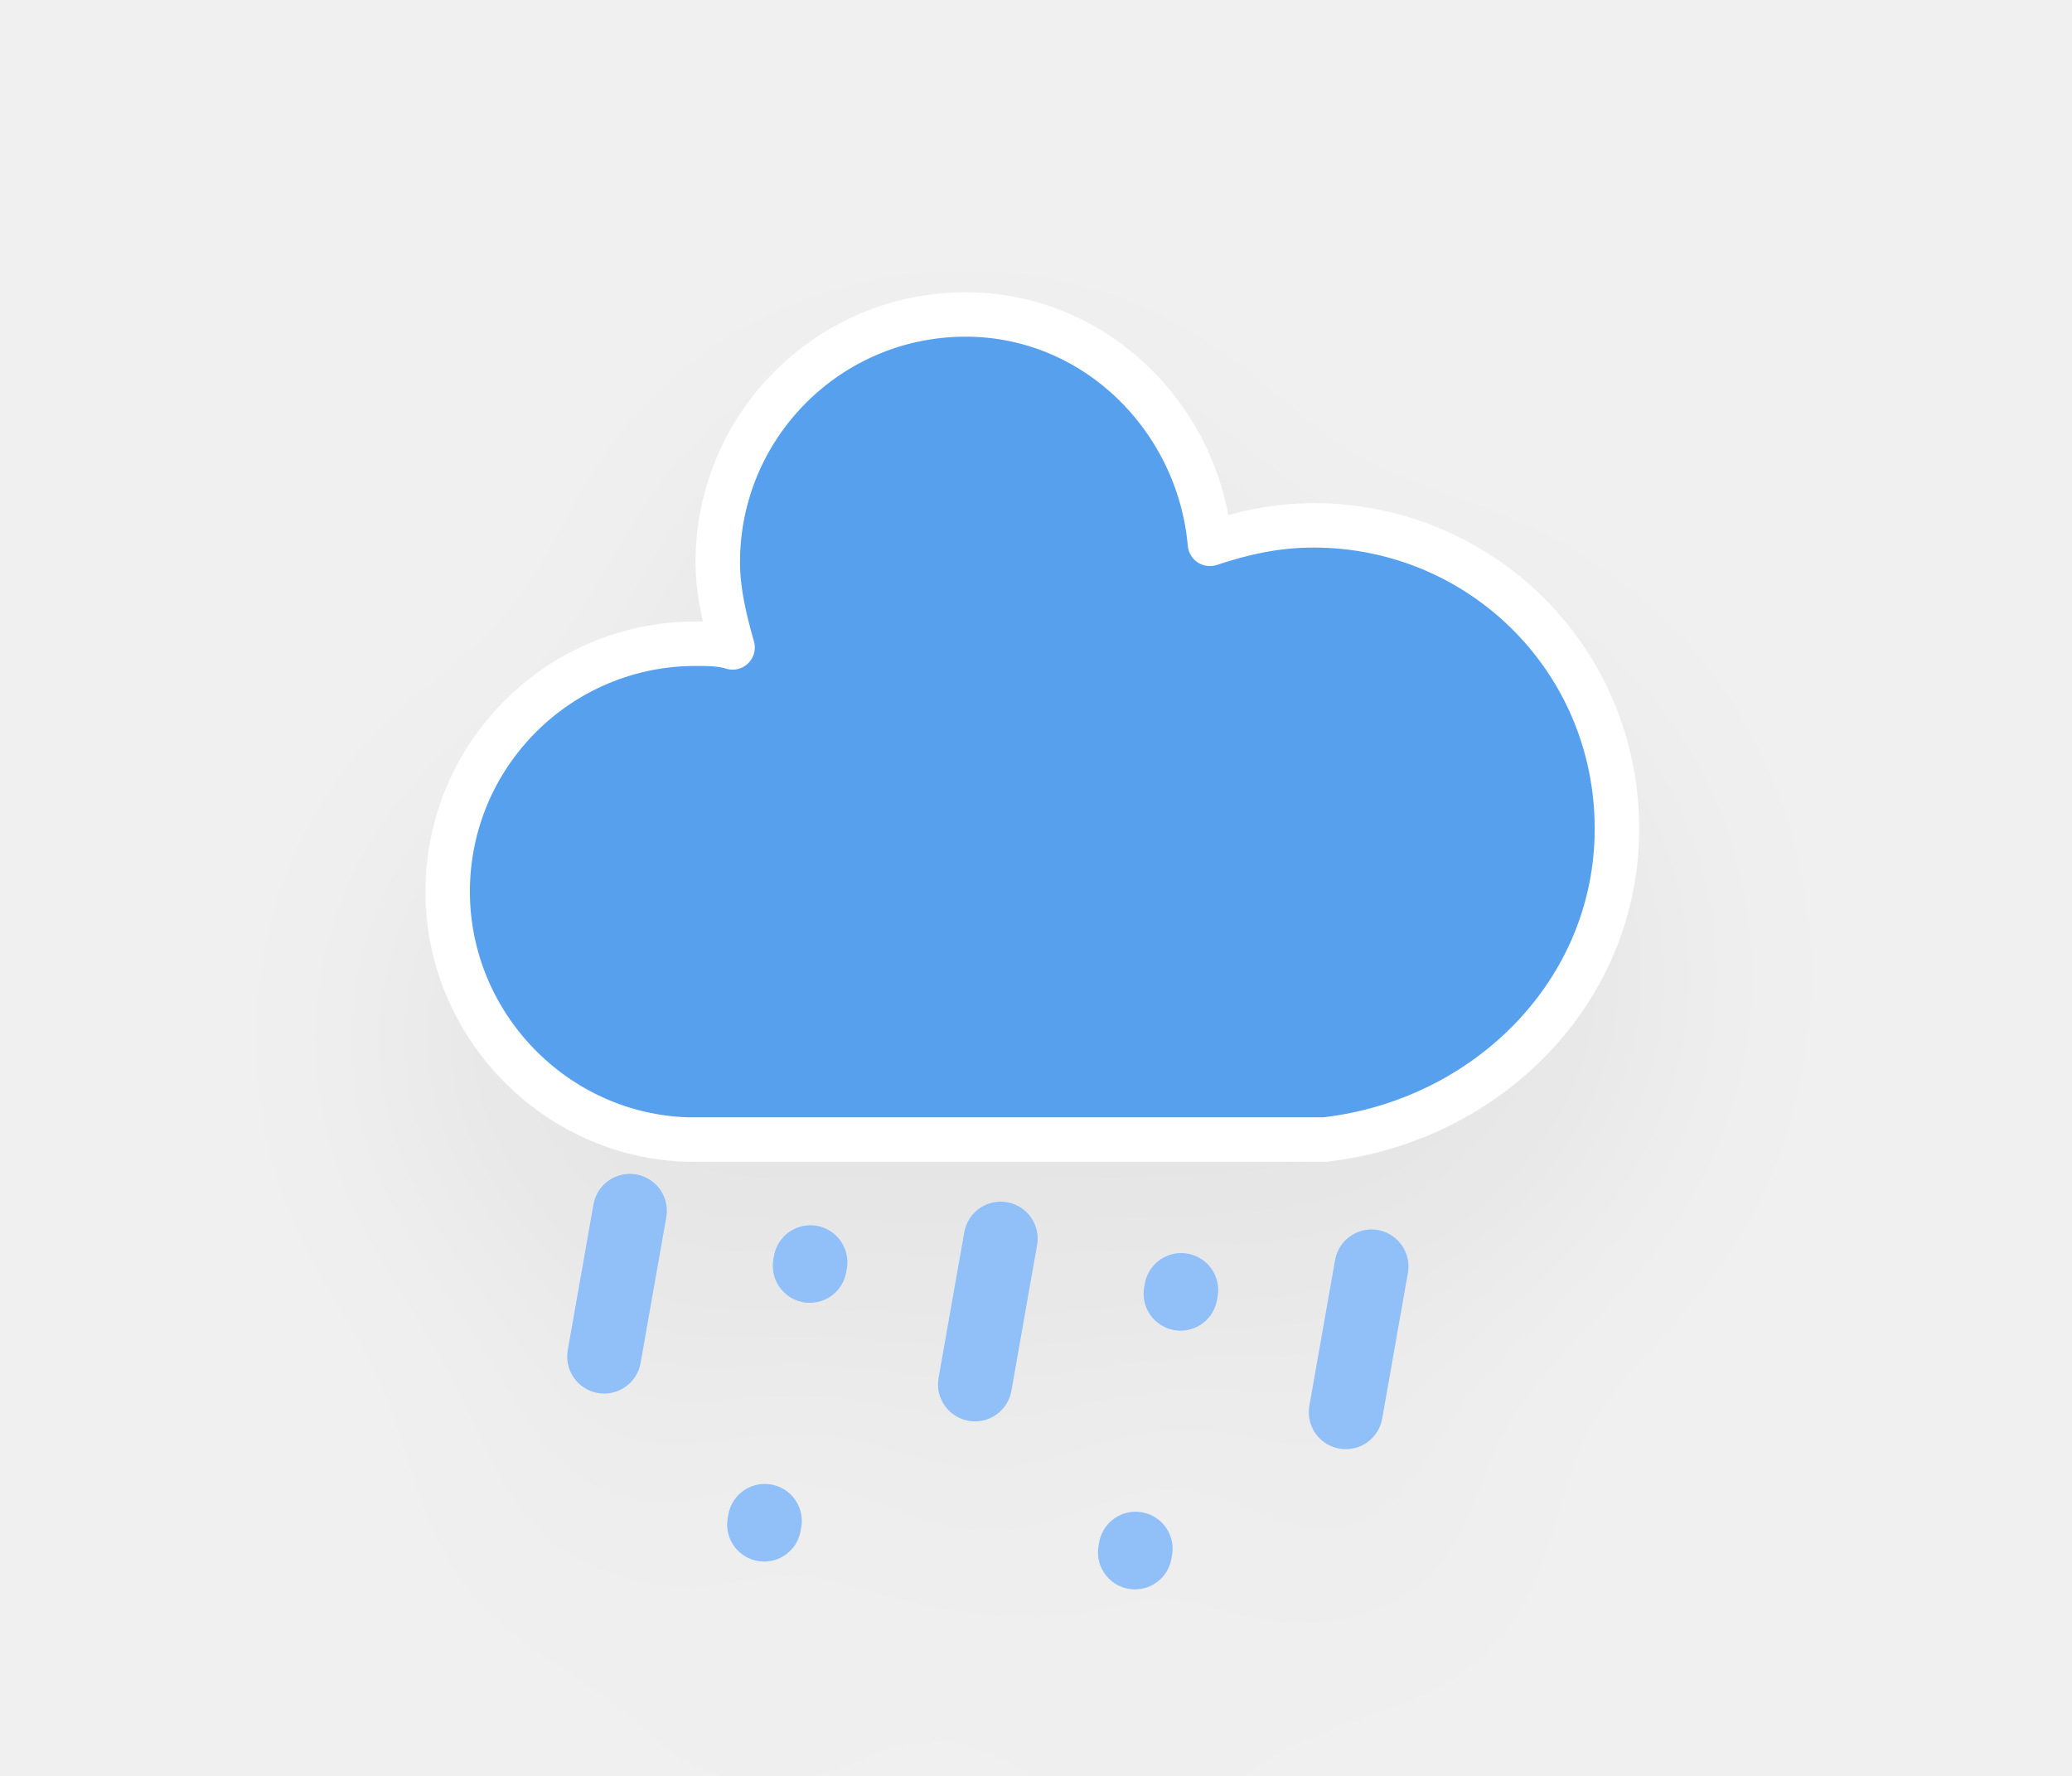
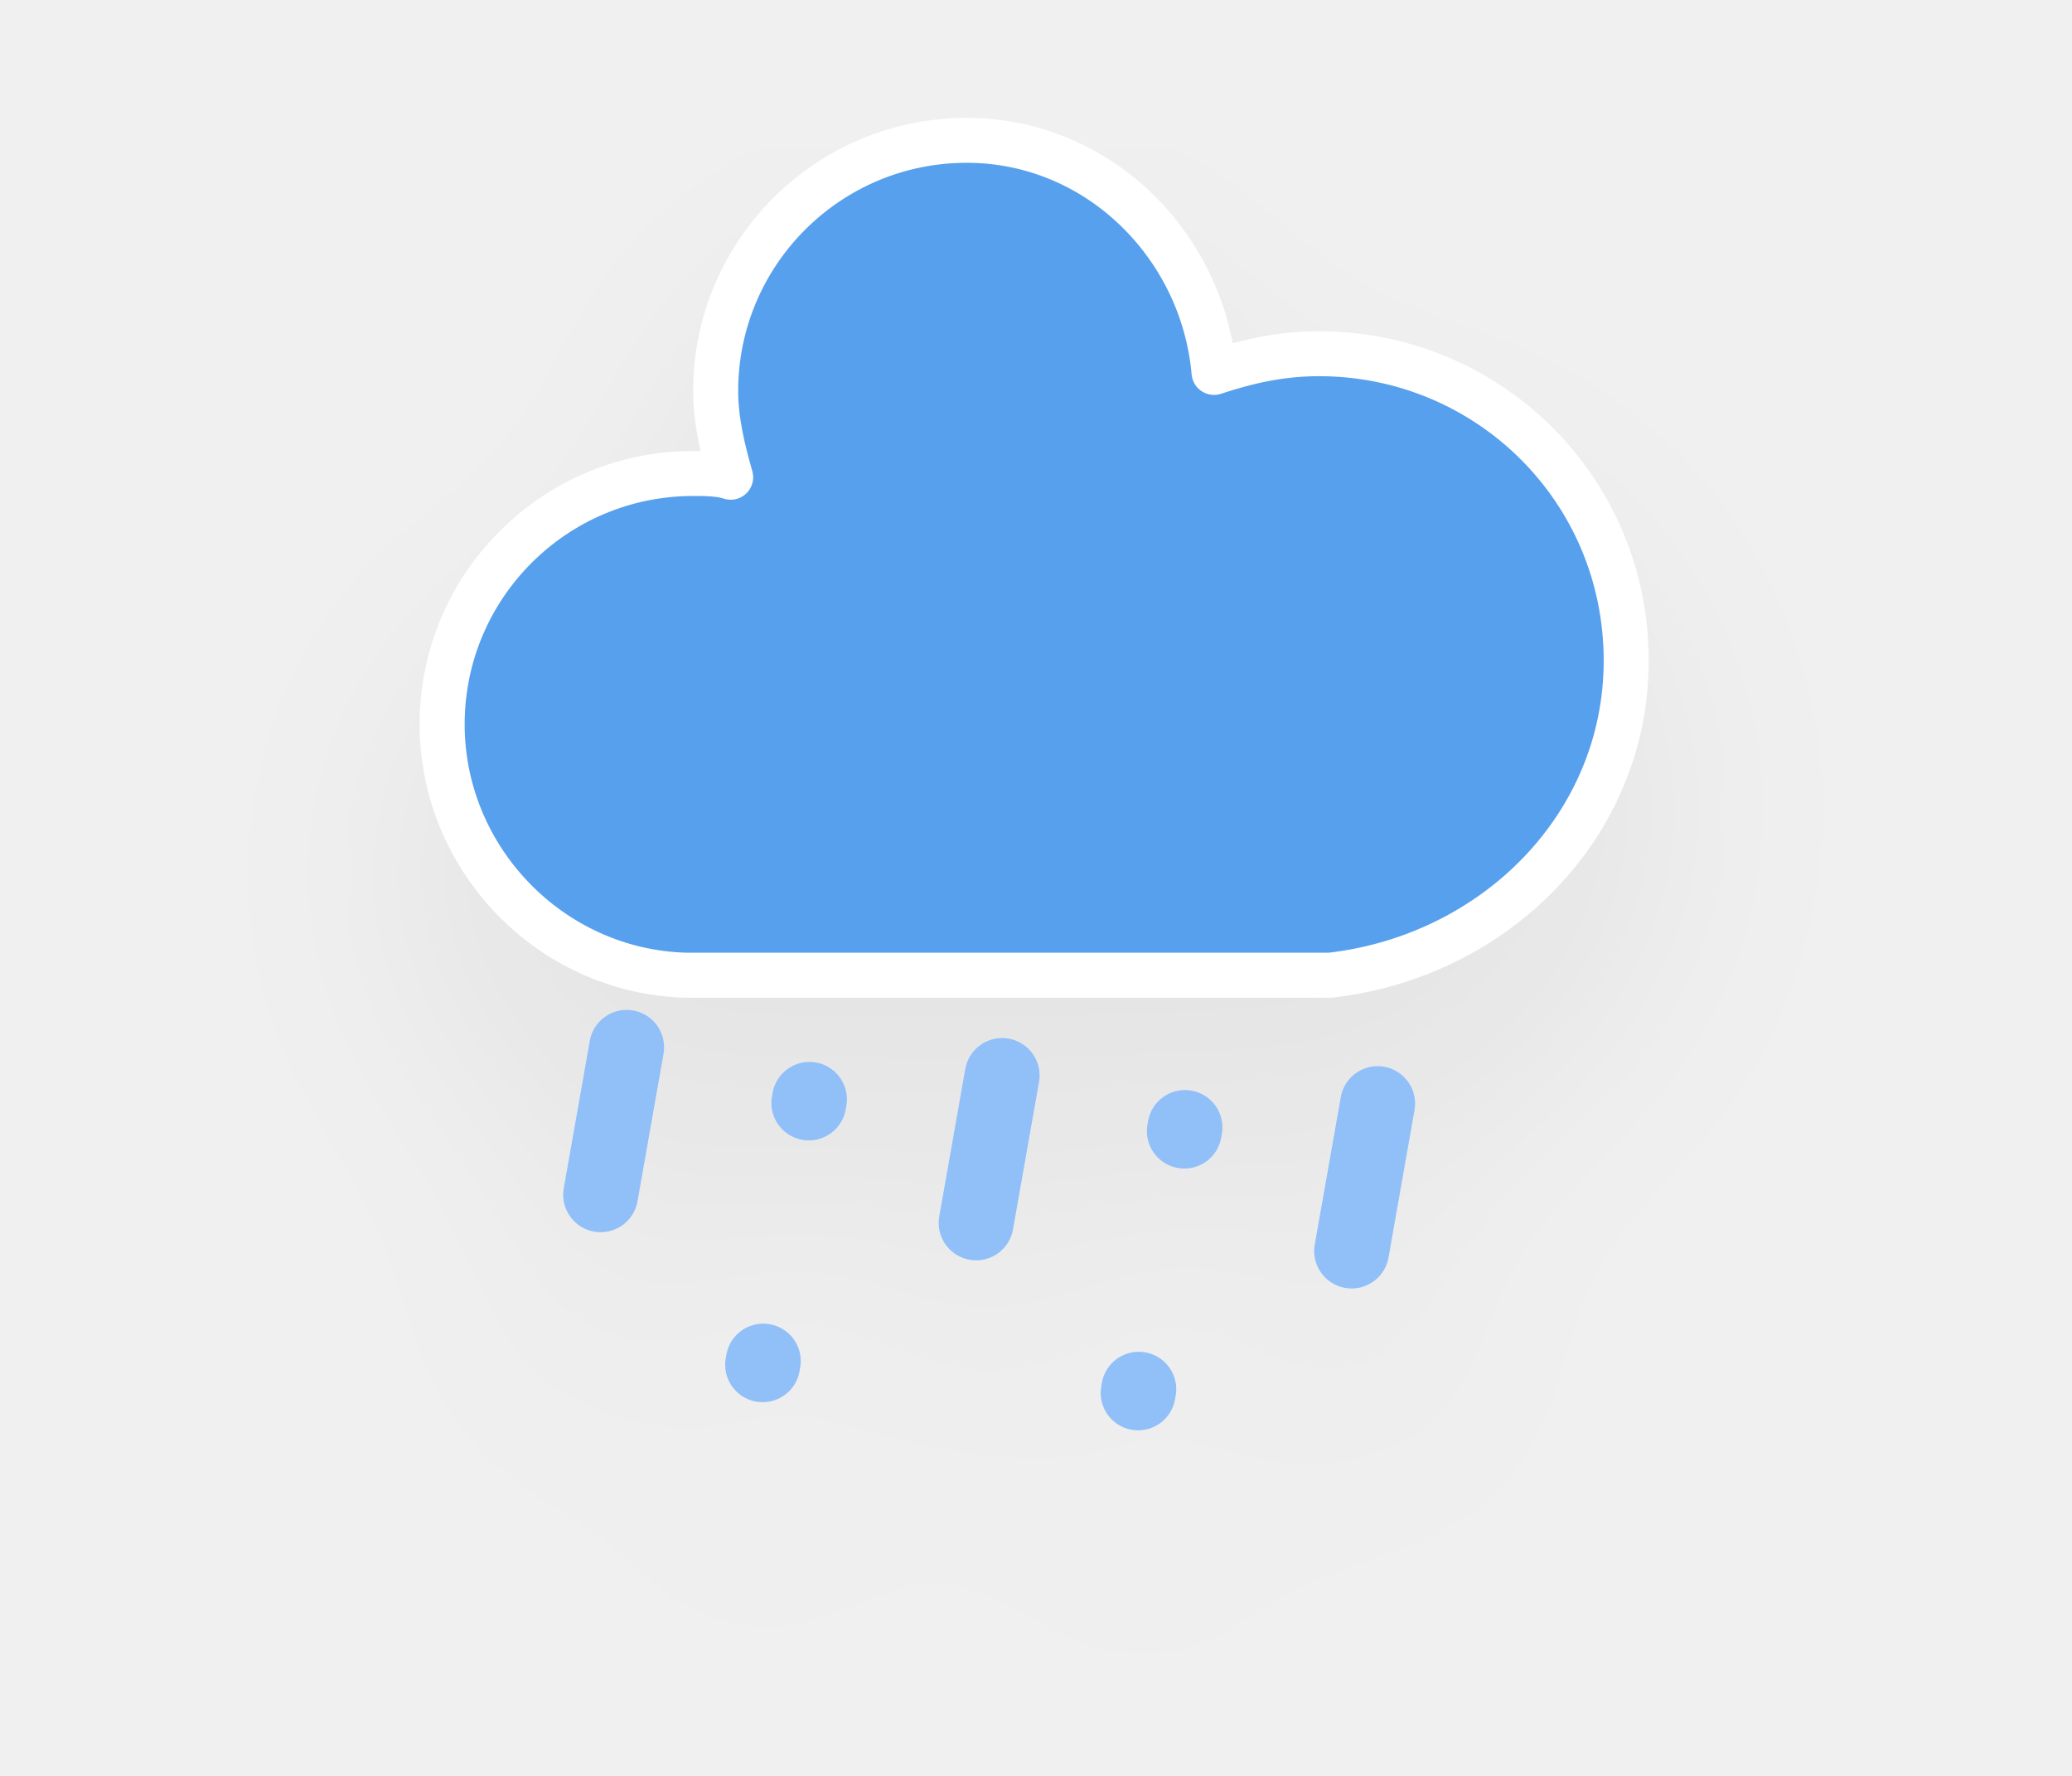
- <svg xmlns="http://www.w3.org/2000/svg" width="56" height="48" version="1.1">
+ <svg xmlns="http://www.w3.org/2000/svg" width="56" height="48" version="1.1" viewBox="0 0 48 48">
  <defs>
    <filter id="blur" x="-.247" y="-.228" width="1.494" height="1.576">
      <feGaussianBlur in="SourceAlpha" stdDeviation="3" />
      <feOffset dx="0" dy="4" result="offsetblur" />
      <feComponentTransfer>
        <feFuncA slope="0.05" type="linear" />
      </feComponentTransfer>
      <feMerge>
        <feMergeNode />
        <feMergeNode in="SourceGraphic" />
      </feMerge>
    </filter>
  </defs>
-   <g transform="translate(16,-2)" filter="url(#blur)">
+   <g transform="matrix(1.012658, 0, 0, 1.011845, 11.9, -6.83116)" filter="url(#blur)" style="transform-origin: -3.9px 10.831px;">
    <g class="am-weather-cloud-3">
      <path transform="translate(-20,-11)" d="m47.7 35.4c0-4.6-3.7-8.2-8.2-8.2-1 0-1.9 0.2-2.8 0.5-0.3-3.4-3.1-6.2-6.6-6.2-3.7 0-6.7 3-6.7 6.7 0 0.8 0.2 1.6 0.4 2.3-0.3-0.1-0.7-0.1-1-0.1-3.7 0-6.7 3-6.7 6.7 0 3.6 2.9 6.6 6.5 6.7h17.2c4.4-0.5 7.9-4 7.9-8.4z" fill="#57a0ee" stroke="#fff" stroke-linejoin="round" stroke-width="1.2" />
    </g>
    <g class="am-weather-sleet-2" transform="translate(-20,-10) rotate(10,-247.39,200.17)" fill="none" stroke="#91c0f8" stroke-linecap="round">
      <line class="am-weather-rain-1" transform="translate(-5,1)" y2="8" stroke-dasharray="0.1, 7" stroke-width="2" />
      <line class="am-weather-rain-1" transform="translate(5)" y2="8" stroke-dasharray="0.1, 7" stroke-width="2" />
    </g>
    <g class="am-weather-rain-3" transform="translate(-20,-10) rotate(10,-245.89,217.31)" fill="none" stroke="#91c0f8" stroke-dasharray="4, 7" stroke-linecap="round" stroke-width="2">
      <line class="am-weather-rain-1" transform="translate(-13,1)" y2="8" />
      <line class="am-weather-rain-2" transform="translate(-3,0)" y2="8" />
      <line class="am-weather-rain-2" transform="translate(7,-1)" y2="8" />
    </g>
  </g>
</svg>
